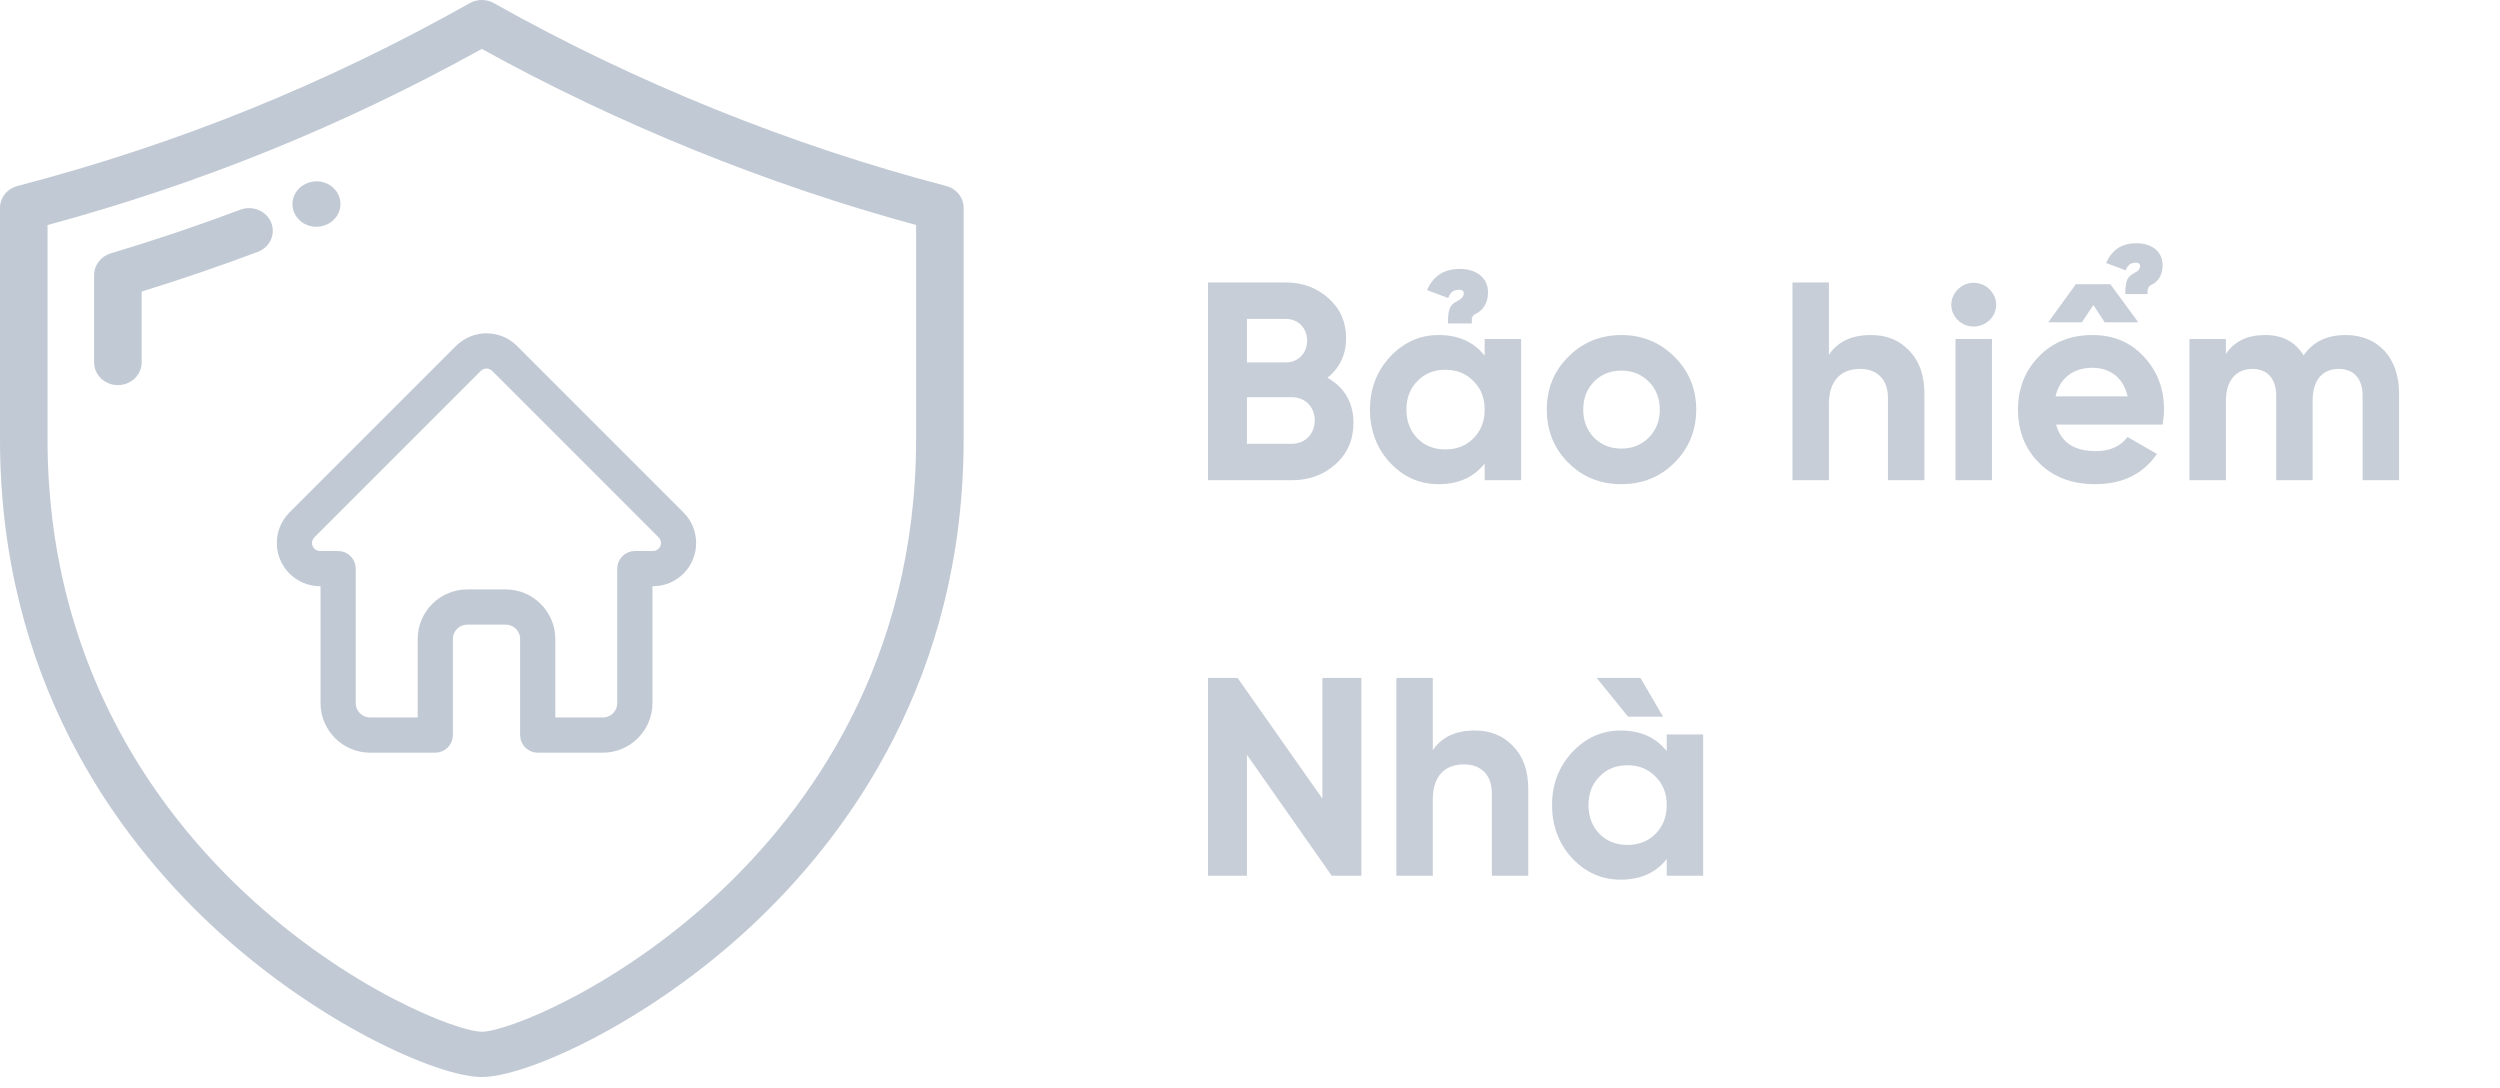
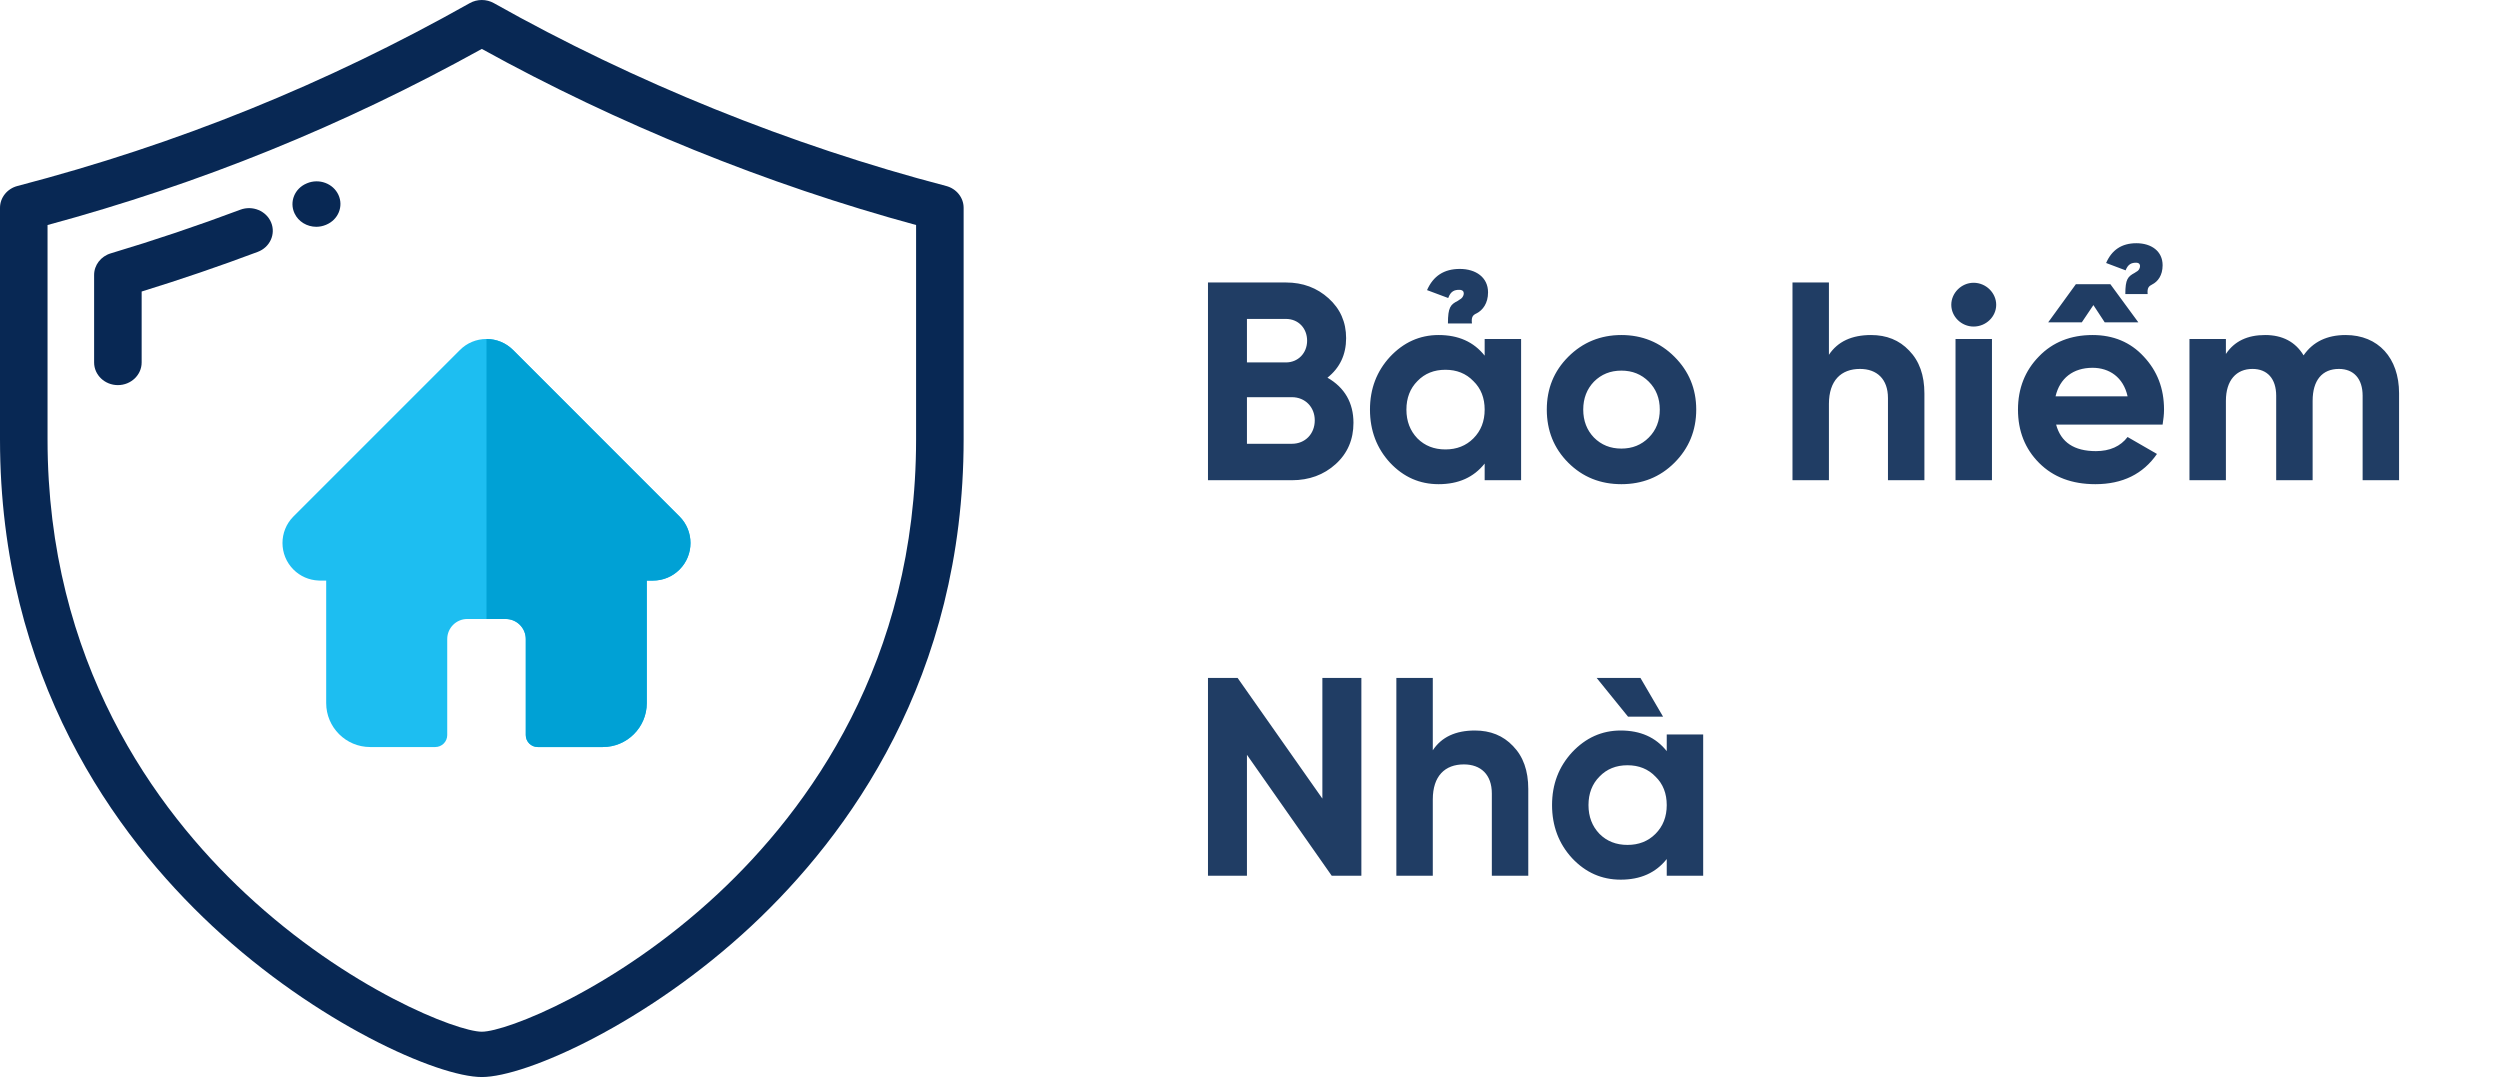
<svg xmlns="http://www.w3.org/2000/svg" width="177" height="77" viewBox="0 0 177 77" fill="none">
-   <g opacity="0.25">
-     <path d="M66.986 13.167C55.979 10.293 44.908 5.816 34.968 0.223C34.44 -0.074 33.785 -0.074 33.257 0.223C23.031 5.977 12.558 10.211 1.238 13.167C0.507 13.358 0 13.992 0 14.714V31.104C0 47.981 8.169 59.153 15.021 65.553C22.399 72.443 30.993 76.254 34.113 76.254C37.233 76.254 45.826 72.443 53.204 65.553C60.056 59.153 68.225 47.981 68.225 31.104V14.714C68.225 13.992 67.718 13.358 66.986 13.167ZM64.859 31.104C64.859 46.867 57.24 57.292 50.848 63.261C43.593 70.037 35.837 73.045 34.113 73.045C32.389 73.045 24.632 70.037 17.377 63.261C10.985 57.292 3.366 46.867 3.366 31.104V15.932C14.19 13.002 24.271 8.914 34.113 3.463C43.709 8.769 54.293 13.061 64.859 15.931V31.104Z" fill="#082854" />
-     <path d="M19.196 15.752C18.856 14.928 17.879 14.523 17.014 14.848C14.008 15.977 10.922 17.016 7.843 17.937C7.141 18.147 6.663 18.767 6.663 19.467V25.662C6.663 26.547 7.417 27.266 8.346 27.266C9.275 27.266 10.029 26.547 10.029 25.662V20.64C12.791 19.788 15.551 18.846 18.247 17.833C19.112 17.508 19.537 16.577 19.196 15.752Z" fill="#082854" />
-     <path d="M22.393 16.057C22.619 16.057 22.848 16.013 23.068 15.922L23.099 15.909C23.95 15.553 24.334 14.609 23.961 13.798C23.587 12.986 22.59 12.619 21.74 12.974L21.713 12.986C20.861 13.34 20.476 14.284 20.848 15.096C21.124 15.698 21.744 16.057 22.393 16.057Z" fill="#082854" />
-     <path d="M48.111 36.566C48.11 36.565 48.11 36.564 48.109 36.564L36.324 24.779C35.822 24.277 35.154 24 34.444 24C33.733 24 33.066 24.277 32.563 24.779L20.784 36.558C20.78 36.562 20.776 36.566 20.772 36.57C19.741 37.607 19.743 39.291 20.777 40.325C21.25 40.798 21.874 41.072 22.542 41.101C22.569 41.104 22.597 41.105 22.624 41.105H23.094V49.777C23.094 51.494 24.49 52.89 26.207 52.89H30.817C31.285 52.89 31.664 52.511 31.664 52.044V45.244C31.664 44.461 32.301 43.824 33.084 43.824H35.803C36.587 43.824 37.224 44.461 37.224 45.244V52.044C37.224 52.511 37.602 52.89 38.07 52.89H42.681C44.397 52.89 45.793 51.494 45.793 49.777V41.105H46.229C46.939 41.105 47.607 40.828 48.11 40.326C49.146 39.289 49.146 37.603 48.111 36.566ZM46.913 39.129C46.73 39.311 46.487 39.412 46.229 39.412H44.947C44.48 39.412 44.101 39.791 44.101 40.259V49.777C44.101 50.56 43.464 51.197 42.681 51.197H38.916V45.244C38.916 43.528 37.52 42.131 35.803 42.131H33.084C31.367 42.131 29.971 43.528 29.971 45.244V51.197H26.207C25.424 51.197 24.787 50.56 24.787 49.777V40.259C24.787 39.791 24.408 39.412 23.94 39.412H22.68C22.667 39.411 22.654 39.411 22.641 39.41C22.388 39.406 22.152 39.306 21.975 39.129C21.598 38.752 21.598 38.138 21.975 37.761C21.975 37.761 21.975 37.761 21.975 37.761L21.976 37.76L33.76 25.976C33.943 25.793 34.185 25.693 34.444 25.693C34.702 25.693 34.944 25.793 35.127 25.976L46.909 37.758C46.911 37.759 46.913 37.761 46.914 37.763C47.289 38.14 47.289 38.752 46.913 39.129Z" fill="#082854" stroke="#082854" stroke-width="0.8" />
-     <path d="M93.984 26.74C94.865 26.04 95.305 25.1 95.305 23.94C95.305 22.8 94.885 21.86 94.064 21.12C93.245 20.38 92.245 20 91.044 20H85.525V34H91.465C92.684 34 93.725 33.62 94.564 32.86C95.404 32.1 95.825 31.12 95.825 29.94C95.825 28.52 95.204 27.44 93.984 26.74ZM91.044 22.58C91.924 22.58 92.544 23.24 92.544 24.12C92.544 25 91.904 25.66 91.044 25.66H88.284V22.58H91.044ZM88.284 31.42V28.12H91.465C92.404 28.12 93.085 28.82 93.085 29.76C93.085 30.72 92.404 31.42 91.465 31.42H88.284ZM104.214 22.9C104.154 22.42 104.294 22.3 104.554 22.18C104.974 21.96 105.354 21.48 105.354 20.7C105.354 19.64 104.494 19.04 103.354 19.04C102.234 19.04 101.474 19.54 101.034 20.54L102.534 21.1C102.714 20.6 102.994 20.52 103.314 20.52C103.554 20.52 103.634 20.64 103.634 20.76C103.634 20.98 103.494 21.12 103.394 21.18C103.414 21.16 103.214 21.3 103.214 21.3C102.694 21.56 102.514 21.76 102.514 22.9H104.214ZM105.114 25.18C104.334 24.2 103.254 23.72 101.854 23.72C100.514 23.72 99.374 24.24 98.414 25.26C97.474 26.28 96.994 27.52 96.994 29C96.994 30.48 97.474 31.74 98.414 32.76C99.374 33.78 100.514 34.28 101.854 34.28C103.254 34.28 104.334 33.8 105.114 32.82V34H107.694V24H105.114V25.18ZM100.354 31.04C99.834 30.5 99.574 29.82 99.574 29C99.574 28.18 99.834 27.5 100.354 26.98C100.874 26.44 101.534 26.18 102.334 26.18C103.134 26.18 103.794 26.44 104.314 26.98C104.854 27.5 105.114 28.18 105.114 29C105.114 29.82 104.854 30.5 104.314 31.04C103.794 31.56 103.134 31.82 102.334 31.82C101.534 31.82 100.874 31.56 100.354 31.04ZM118.553 32.76C119.573 31.74 120.093 30.48 120.093 29C120.093 27.52 119.573 26.28 118.553 25.26C117.533 24.24 116.273 23.72 114.793 23.72C113.313 23.72 112.053 24.24 111.033 25.26C110.013 26.28 109.513 27.52 109.513 29C109.513 30.48 110.013 31.74 111.033 32.76C112.053 33.78 113.313 34.28 114.793 34.28C116.273 34.28 117.533 33.78 118.553 32.76ZM112.853 30.98C112.353 30.46 112.093 29.8 112.093 29C112.093 28.2 112.353 27.54 112.853 27.02C113.373 26.5 114.013 26.24 114.793 26.24C115.573 26.24 116.213 26.5 116.733 27.02C117.253 27.54 117.513 28.2 117.513 29C117.513 29.8 117.253 30.46 116.733 30.98C116.213 31.5 115.573 31.76 114.793 31.76C114.013 31.76 113.373 31.5 112.853 30.98ZM132.468 23.72C131.108 23.72 130.108 24.18 129.488 25.12V20H126.908V34H129.488V28.6C129.488 26.94 130.348 26.12 131.688 26.12C132.888 26.12 133.668 26.84 133.668 28.18V34H136.248V27.86C136.248 26.56 135.888 25.56 135.168 24.82C134.468 24.08 133.568 23.72 132.468 23.72ZM139.731 23.12C140.611 23.12 141.331 22.42 141.331 21.58C141.331 20.74 140.611 20.02 139.731 20.02C138.871 20.02 138.151 20.74 138.151 21.58C138.151 22.42 138.871 23.12 139.731 23.12ZM141.031 34V24H138.451V34H141.031ZM149.013 22.82H151.393L149.413 20.12H146.973L145.013 22.82H147.393L148.213 21.6L149.013 22.82ZM153.113 30.06C153.173 29.68 153.213 29.34 153.213 29C153.213 27.5 152.733 26.26 151.773 25.24C150.833 24.22 149.613 23.72 148.153 23.72C146.613 23.72 145.333 24.22 144.353 25.24C143.373 26.24 142.873 27.5 142.873 29C142.873 30.52 143.373 31.78 144.373 32.78C145.373 33.78 146.693 34.28 148.353 34.28C150.273 34.28 151.733 33.56 152.713 32.14L150.633 30.94C150.133 31.6 149.373 31.94 148.393 31.94C146.853 31.94 145.913 31.32 145.573 30.06H153.113ZM145.533 28.06C145.833 26.78 146.773 26.04 148.153 26.04C149.333 26.04 150.333 26.7 150.633 28.06H145.533ZM152.053 20.82C152.013 20.38 152.133 20.26 152.373 20.14C152.773 19.94 153.113 19.5 153.113 18.78C153.113 17.78 152.313 17.22 151.253 17.22C150.213 17.22 149.513 17.7 149.113 18.62L150.493 19.14C150.673 18.68 150.933 18.6 151.233 18.6C151.453 18.6 151.513 18.72 151.513 18.82C151.513 19.04 151.393 19.16 151.293 19.22C151.313 19.2 151.133 19.32 151.133 19.32C150.653 19.58 150.473 19.76 150.473 20.82H152.053ZM166.074 23.72C164.754 23.72 163.754 24.2 163.094 25.16C162.514 24.2 161.594 23.72 160.374 23.72C159.114 23.72 158.194 24.16 157.594 25.06V24H155.014V34H157.594V28.38C157.594 26.92 158.334 26.12 159.474 26.12C160.534 26.12 161.154 26.82 161.154 28.02V34H163.734V28.38C163.734 26.92 164.414 26.12 165.594 26.12C166.654 26.12 167.274 26.82 167.274 28.02V34H169.854V27.84C169.854 25.34 168.374 23.72 166.074 23.72ZM93.624 56.54L87.624 48H85.525V62H88.284V53.44L94.284 62H96.385V48H93.624V56.54ZM104.422 51.72C103.062 51.72 102.062 52.18 101.442 53.12V48H98.862V62H101.442V56.6C101.442 54.94 102.302 54.12 103.642 54.12C104.842 54.12 105.622 54.84 105.622 56.18V62H108.202V55.86C108.202 54.56 107.842 53.56 107.122 52.82C106.422 52.08 105.522 51.72 104.422 51.72ZM116.145 48H113.045L115.265 50.74H117.745L116.145 48ZM118.005 53.18C117.225 52.2 116.145 51.72 114.745 51.72C113.405 51.72 112.265 52.24 111.305 53.26C110.365 54.28 109.885 55.52 109.885 57C109.885 58.48 110.365 59.74 111.305 60.76C112.265 61.78 113.405 62.28 114.745 62.28C116.145 62.28 117.225 61.8 118.005 60.82V62H120.585V52H118.005V53.18ZM113.245 59.04C112.725 58.5 112.465 57.82 112.465 57C112.465 56.18 112.725 55.5 113.245 54.98C113.765 54.44 114.425 54.18 115.225 54.18C116.025 54.18 116.685 54.44 117.205 54.98C117.745 55.5 118.005 56.18 118.005 57C118.005 57.82 117.745 58.5 117.205 59.04C116.685 59.56 116.025 59.82 115.225 59.82C114.425 59.82 113.765 59.56 113.245 59.04Z" fill="#082854" fill-opacity="0.9" />
-   </g>
+   <path d="M66.986 13.167C55.979 10.293 44.908 5.816 34.968 0.223C34.44 -0.074 33.785 -0.074 33.257 0.223C23.031 5.977 12.558 10.211 1.238 13.167C0.507 13.358 0 13.992 0 14.714V31.104C0 47.981 8.169 59.153 15.021 65.553C22.399 72.443 30.993 76.254 34.113 76.254C37.233 76.254 45.826 72.443 53.204 65.553C60.056 59.153 68.225 47.981 68.225 31.104V14.714C68.225 13.992 67.718 13.358 66.986 13.167ZM64.859 31.104C64.859 46.867 57.24 57.292 50.848 63.261C43.593 70.037 35.837 73.045 34.113 73.045C32.389 73.045 24.632 70.037 17.377 63.261C10.985 57.292 3.366 46.867 3.366 31.104V15.932C14.19 13.002 24.271 8.914 34.113 3.463C43.709 8.769 54.293 13.061 64.859 15.931V31.104Z" fill="#082854" />
+   <path d="M19.196 15.752C18.856 14.928 17.879 14.523 17.014 14.848C14.008 15.977 10.922 17.016 7.843 17.937C7.141 18.147 6.663 18.767 6.663 19.467V25.662C6.663 26.547 7.417 27.266 8.346 27.266C9.275 27.266 10.029 26.547 10.029 25.662V20.64C12.791 19.788 15.551 18.846 18.247 17.833C19.112 17.508 19.537 16.577 19.196 15.752Z" fill="#082854" />
+   <path d="M22.393 16.057C22.619 16.057 22.848 16.013 23.068 15.922L23.099 15.909C23.95 15.553 24.334 14.609 23.961 13.798C23.587 12.986 22.59 12.619 21.74 12.974L21.713 12.986C20.861 13.34 20.476 14.284 20.848 15.096C21.124 15.698 21.744 16.057 22.393 16.057Z" fill="#082854" />
+   <path d="M48.111 36.566C48.11 36.565 48.11 36.564 48.109 36.564L36.324 24.779C35.822 24.277 35.154 24 34.444 24C33.733 24 33.065 24.277 32.563 24.779L20.784 36.558C20.78 36.562 20.776 36.566 20.772 36.57C19.741 37.607 19.743 39.291 20.778 40.325C21.25 40.798 21.874 41.072 22.542 41.101C22.569 41.104 22.597 41.105 22.624 41.105H23.094V49.778C23.094 51.494 24.49 52.89 26.207 52.89H30.817C31.285 52.89 31.664 52.511 31.664 52.044V45.244C31.664 44.461 32.301 43.824 33.084 43.824H35.803C36.587 43.824 37.224 44.461 37.224 45.244V52.044C37.224 52.511 37.603 52.89 38.07 52.89H42.681C44.397 52.89 45.793 51.494 45.793 49.778V41.105H46.229C46.939 41.105 47.607 40.828 48.11 40.326C49.146 39.289 49.146 37.603 48.111 36.566Z" fill="#1DBEF1" />
+   <path d="M48.111 36.566C48.11 36.565 48.11 36.564 48.109 36.564L36.324 24.779C35.822 24.277 35.154 24 34.444 24H34.444V43.824H35.803C36.587 43.824 37.224 44.461 37.224 45.244V52.044C37.224 52.511 37.603 52.89 38.07 52.89H42.681C44.397 52.89 45.793 51.494 45.793 49.778V41.105H46.229C46.939 41.105 47.607 40.828 48.11 40.326C49.146 39.289 49.146 37.603 48.111 36.566Z" fill="#00A1D5" />
+   <path d="M93.984 26.74C94.865 26.04 95.305 25.1 95.305 23.94C95.305 22.8 94.885 21.86 94.064 21.12C93.245 20.38 92.245 20 91.044 20H85.525V34H91.465C92.684 34 93.725 33.62 94.564 32.86C95.404 32.1 95.825 31.12 95.825 29.94C95.825 28.52 95.204 27.44 93.984 26.74ZM91.044 22.58C91.924 22.58 92.544 23.24 92.544 24.12C92.544 25 91.904 25.66 91.044 25.66H88.284V22.58H91.044ZM88.284 31.42V28.12H91.465C92.404 28.12 93.085 28.82 93.085 29.76C93.085 30.72 92.404 31.42 91.465 31.42H88.284ZM104.214 22.9C104.154 22.42 104.294 22.3 104.554 22.18C104.974 21.96 105.354 21.48 105.354 20.7C105.354 19.64 104.494 19.04 103.354 19.04C102.234 19.04 101.474 19.54 101.034 20.54L102.534 21.1C102.714 20.6 102.994 20.52 103.314 20.52C103.554 20.52 103.634 20.64 103.634 20.76C103.634 20.98 103.494 21.12 103.394 21.18C103.414 21.16 103.214 21.3 103.214 21.3C102.694 21.56 102.514 21.76 102.514 22.9H104.214ZM105.114 25.18C104.334 24.2 103.254 23.72 101.854 23.72C100.514 23.72 99.374 24.24 98.414 25.26C97.474 26.28 96.994 27.52 96.994 29C96.994 30.48 97.474 31.74 98.414 32.76C99.374 33.78 100.514 34.28 101.854 34.28C103.254 34.28 104.334 33.8 105.114 32.82V34H107.694V24H105.114V25.18ZM100.354 31.04C99.834 30.5 99.574 29.82 99.574 29C99.574 28.18 99.834 27.5 100.354 26.98C100.874 26.44 101.534 26.18 102.334 26.18C103.134 26.18 103.794 26.44 104.314 26.98C104.854 27.5 105.114 28.18 105.114 29C105.114 29.82 104.854 30.5 104.314 31.04C103.794 31.56 103.134 31.82 102.334 31.82C101.534 31.82 100.874 31.56 100.354 31.04ZM118.553 32.76C119.573 31.74 120.093 30.48 120.093 29C120.093 27.52 119.573 26.28 118.553 25.26C117.533 24.24 116.273 23.72 114.793 23.72C113.313 23.72 112.053 24.24 111.033 25.26C110.013 26.28 109.513 27.52 109.513 29C109.513 30.48 110.013 31.74 111.033 32.76C112.053 33.78 113.313 34.28 114.793 34.28C116.273 34.28 117.533 33.78 118.553 32.76ZM112.853 30.98C112.353 30.46 112.093 29.8 112.093 29C112.093 28.2 112.353 27.54 112.853 27.02C113.373 26.5 114.013 26.24 114.793 26.24C115.573 26.24 116.213 26.5 116.733 27.02C117.253 27.54 117.513 28.2 117.513 29C117.513 29.8 117.253 30.46 116.733 30.98C116.213 31.5 115.573 31.76 114.793 31.76C114.013 31.76 113.373 31.5 112.853 30.98ZM132.468 23.72C131.108 23.72 130.108 24.18 129.488 25.12V20H126.908V34H129.488V28.6C129.488 26.94 130.348 26.12 131.688 26.12C132.888 26.12 133.668 26.84 133.668 28.18V34H136.248V27.86C136.248 26.56 135.888 25.56 135.168 24.82C134.468 24.08 133.568 23.72 132.468 23.72ZM139.731 23.12C140.611 23.12 141.331 22.42 141.331 21.58C141.331 20.74 140.611 20.02 139.731 20.02C138.871 20.02 138.151 20.74 138.151 21.58C138.151 22.42 138.871 23.12 139.731 23.12ZM141.031 34V24H138.451V34H141.031ZM149.013 22.82H151.393L149.413 20.12H146.973L145.013 22.82H147.393L148.213 21.6L149.013 22.82ZM153.113 30.06C153.173 29.68 153.213 29.34 153.213 29C153.213 27.5 152.733 26.26 151.773 25.24C150.833 24.22 149.613 23.72 148.153 23.72C146.613 23.72 145.333 24.22 144.353 25.24C143.373 26.24 142.873 27.5 142.873 29C142.873 30.52 143.373 31.78 144.373 32.78C145.373 33.78 146.693 34.28 148.353 34.28C150.273 34.28 151.733 33.56 152.713 32.14L150.633 30.94C150.133 31.6 149.373 31.94 148.393 31.94C146.853 31.94 145.913 31.32 145.573 30.06H153.113ZM145.533 28.06C145.833 26.78 146.773 26.04 148.153 26.04C149.333 26.04 150.333 26.7 150.633 28.06H145.533ZM152.053 20.82C152.013 20.38 152.133 20.26 152.373 20.14C152.773 19.94 153.113 19.5 153.113 18.78C153.113 17.78 152.313 17.22 151.253 17.22C150.213 17.22 149.513 17.7 149.113 18.62L150.493 19.14C150.673 18.68 150.933 18.6 151.233 18.6C151.453 18.6 151.513 18.72 151.513 18.82C151.513 19.04 151.393 19.16 151.293 19.22C151.313 19.2 151.133 19.32 151.133 19.32C150.653 19.58 150.473 19.76 150.473 20.82H152.053ZM166.074 23.72C164.754 23.72 163.754 24.2 163.094 25.16C162.514 24.2 161.594 23.72 160.374 23.72C159.114 23.72 158.194 24.16 157.594 25.06V24H155.014V34H157.594V28.38C157.594 26.92 158.334 26.12 159.474 26.12C160.534 26.12 161.154 26.82 161.154 28.02V34H163.734V28.38C163.734 26.92 164.414 26.12 165.594 26.12C166.654 26.12 167.274 26.82 167.274 28.02V34H169.854V27.84C169.854 25.34 168.374 23.72 166.074 23.72ZM93.624 56.54L87.624 48H85.525V62H88.284V53.44L94.284 62H96.385V48H93.624V56.54ZM104.422 51.72C103.062 51.72 102.062 52.18 101.442 53.12V48H98.862V62H101.442V56.6C101.442 54.94 102.302 54.12 103.642 54.12C104.842 54.12 105.622 54.84 105.622 56.18V62H108.202V55.86C108.202 54.56 107.842 53.56 107.122 52.82C106.422 52.08 105.522 51.72 104.422 51.72ZM116.145 48H113.045L115.265 50.74H117.745L116.145 48ZM118.005 53.18C117.225 52.2 116.145 51.72 114.745 51.72C113.405 51.72 112.265 52.24 111.305 53.26C110.365 54.28 109.885 55.52 109.885 57C109.885 58.48 110.365 59.74 111.305 60.76C112.265 61.78 113.405 62.28 114.745 62.28C116.145 62.28 117.225 61.8 118.005 60.82V62H120.585V52H118.005V53.18ZM113.245 59.04C112.725 58.5 112.465 57.82 112.465 57C112.465 56.18 112.725 55.5 113.245 54.98C113.765 54.44 114.425 54.18 115.225 54.18C116.025 54.18 116.685 54.44 117.205 54.98C117.745 55.5 118.005 56.18 118.005 57C118.005 57.82 117.745 58.5 117.205 59.04C116.685 59.56 116.025 59.82 115.225 59.82C114.425 59.82 113.765 59.56 113.245 59.04Z" fill="#082854" fill-opacity="0.9" />
</svg>
